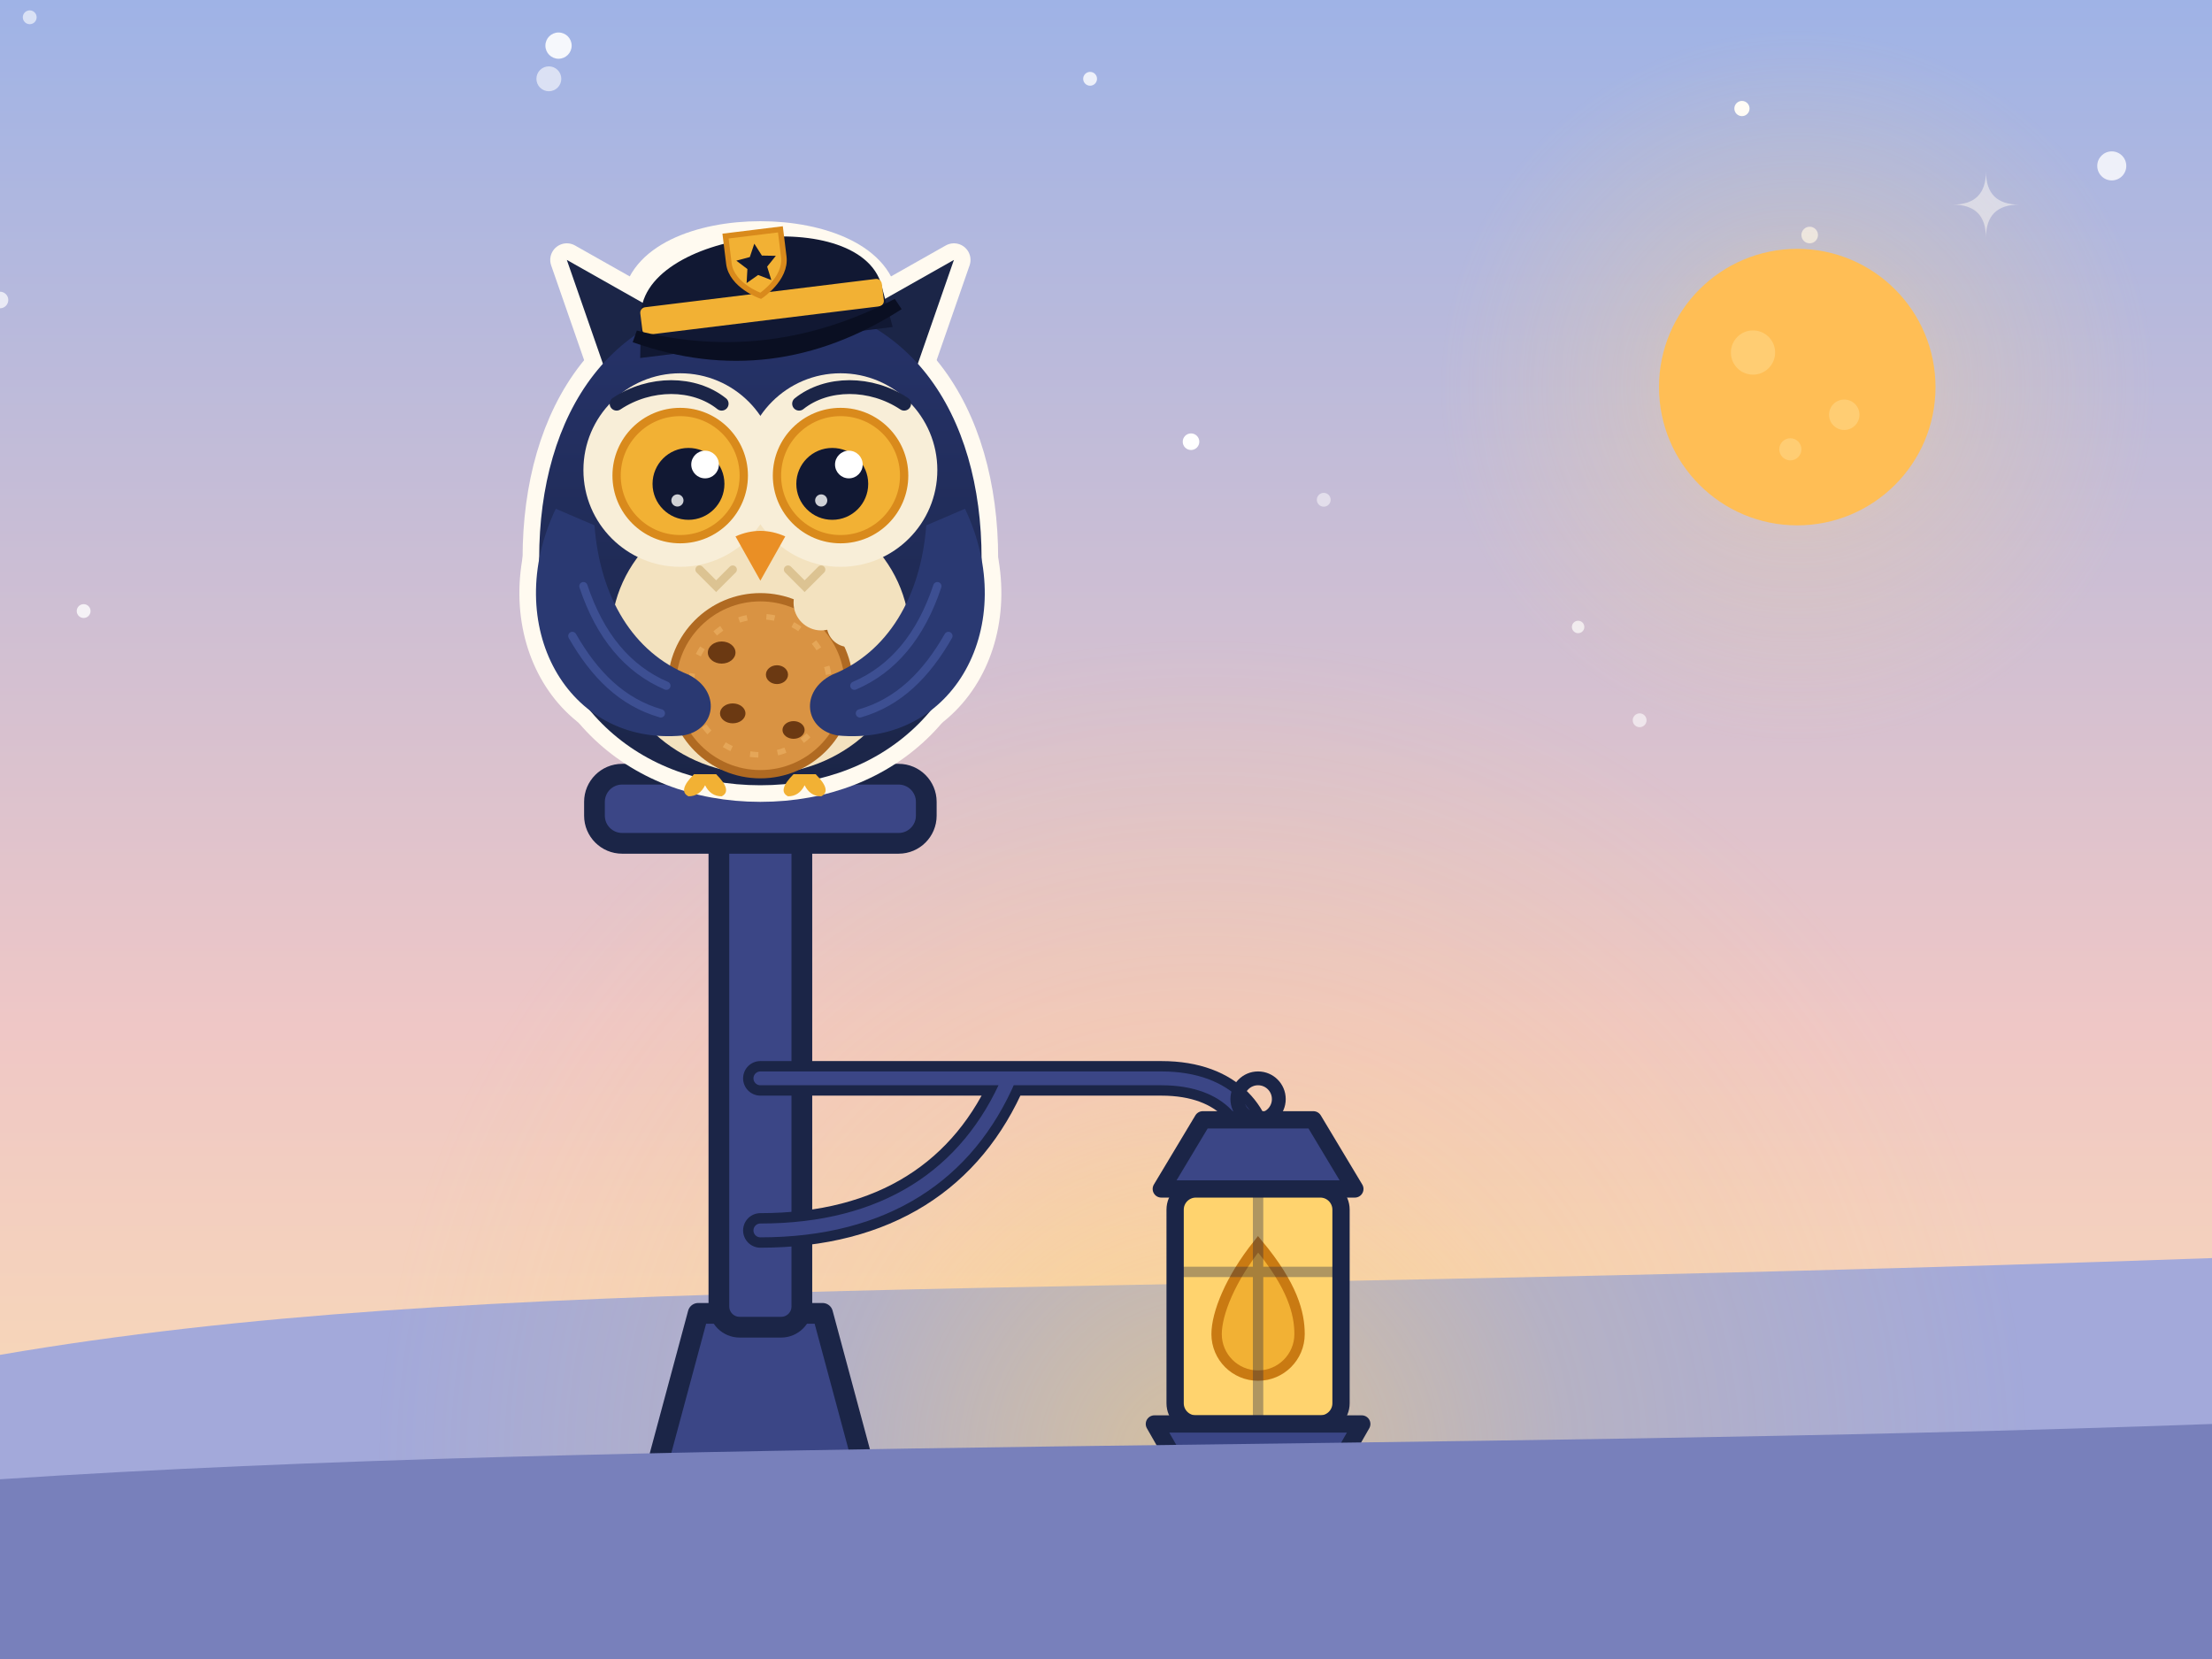
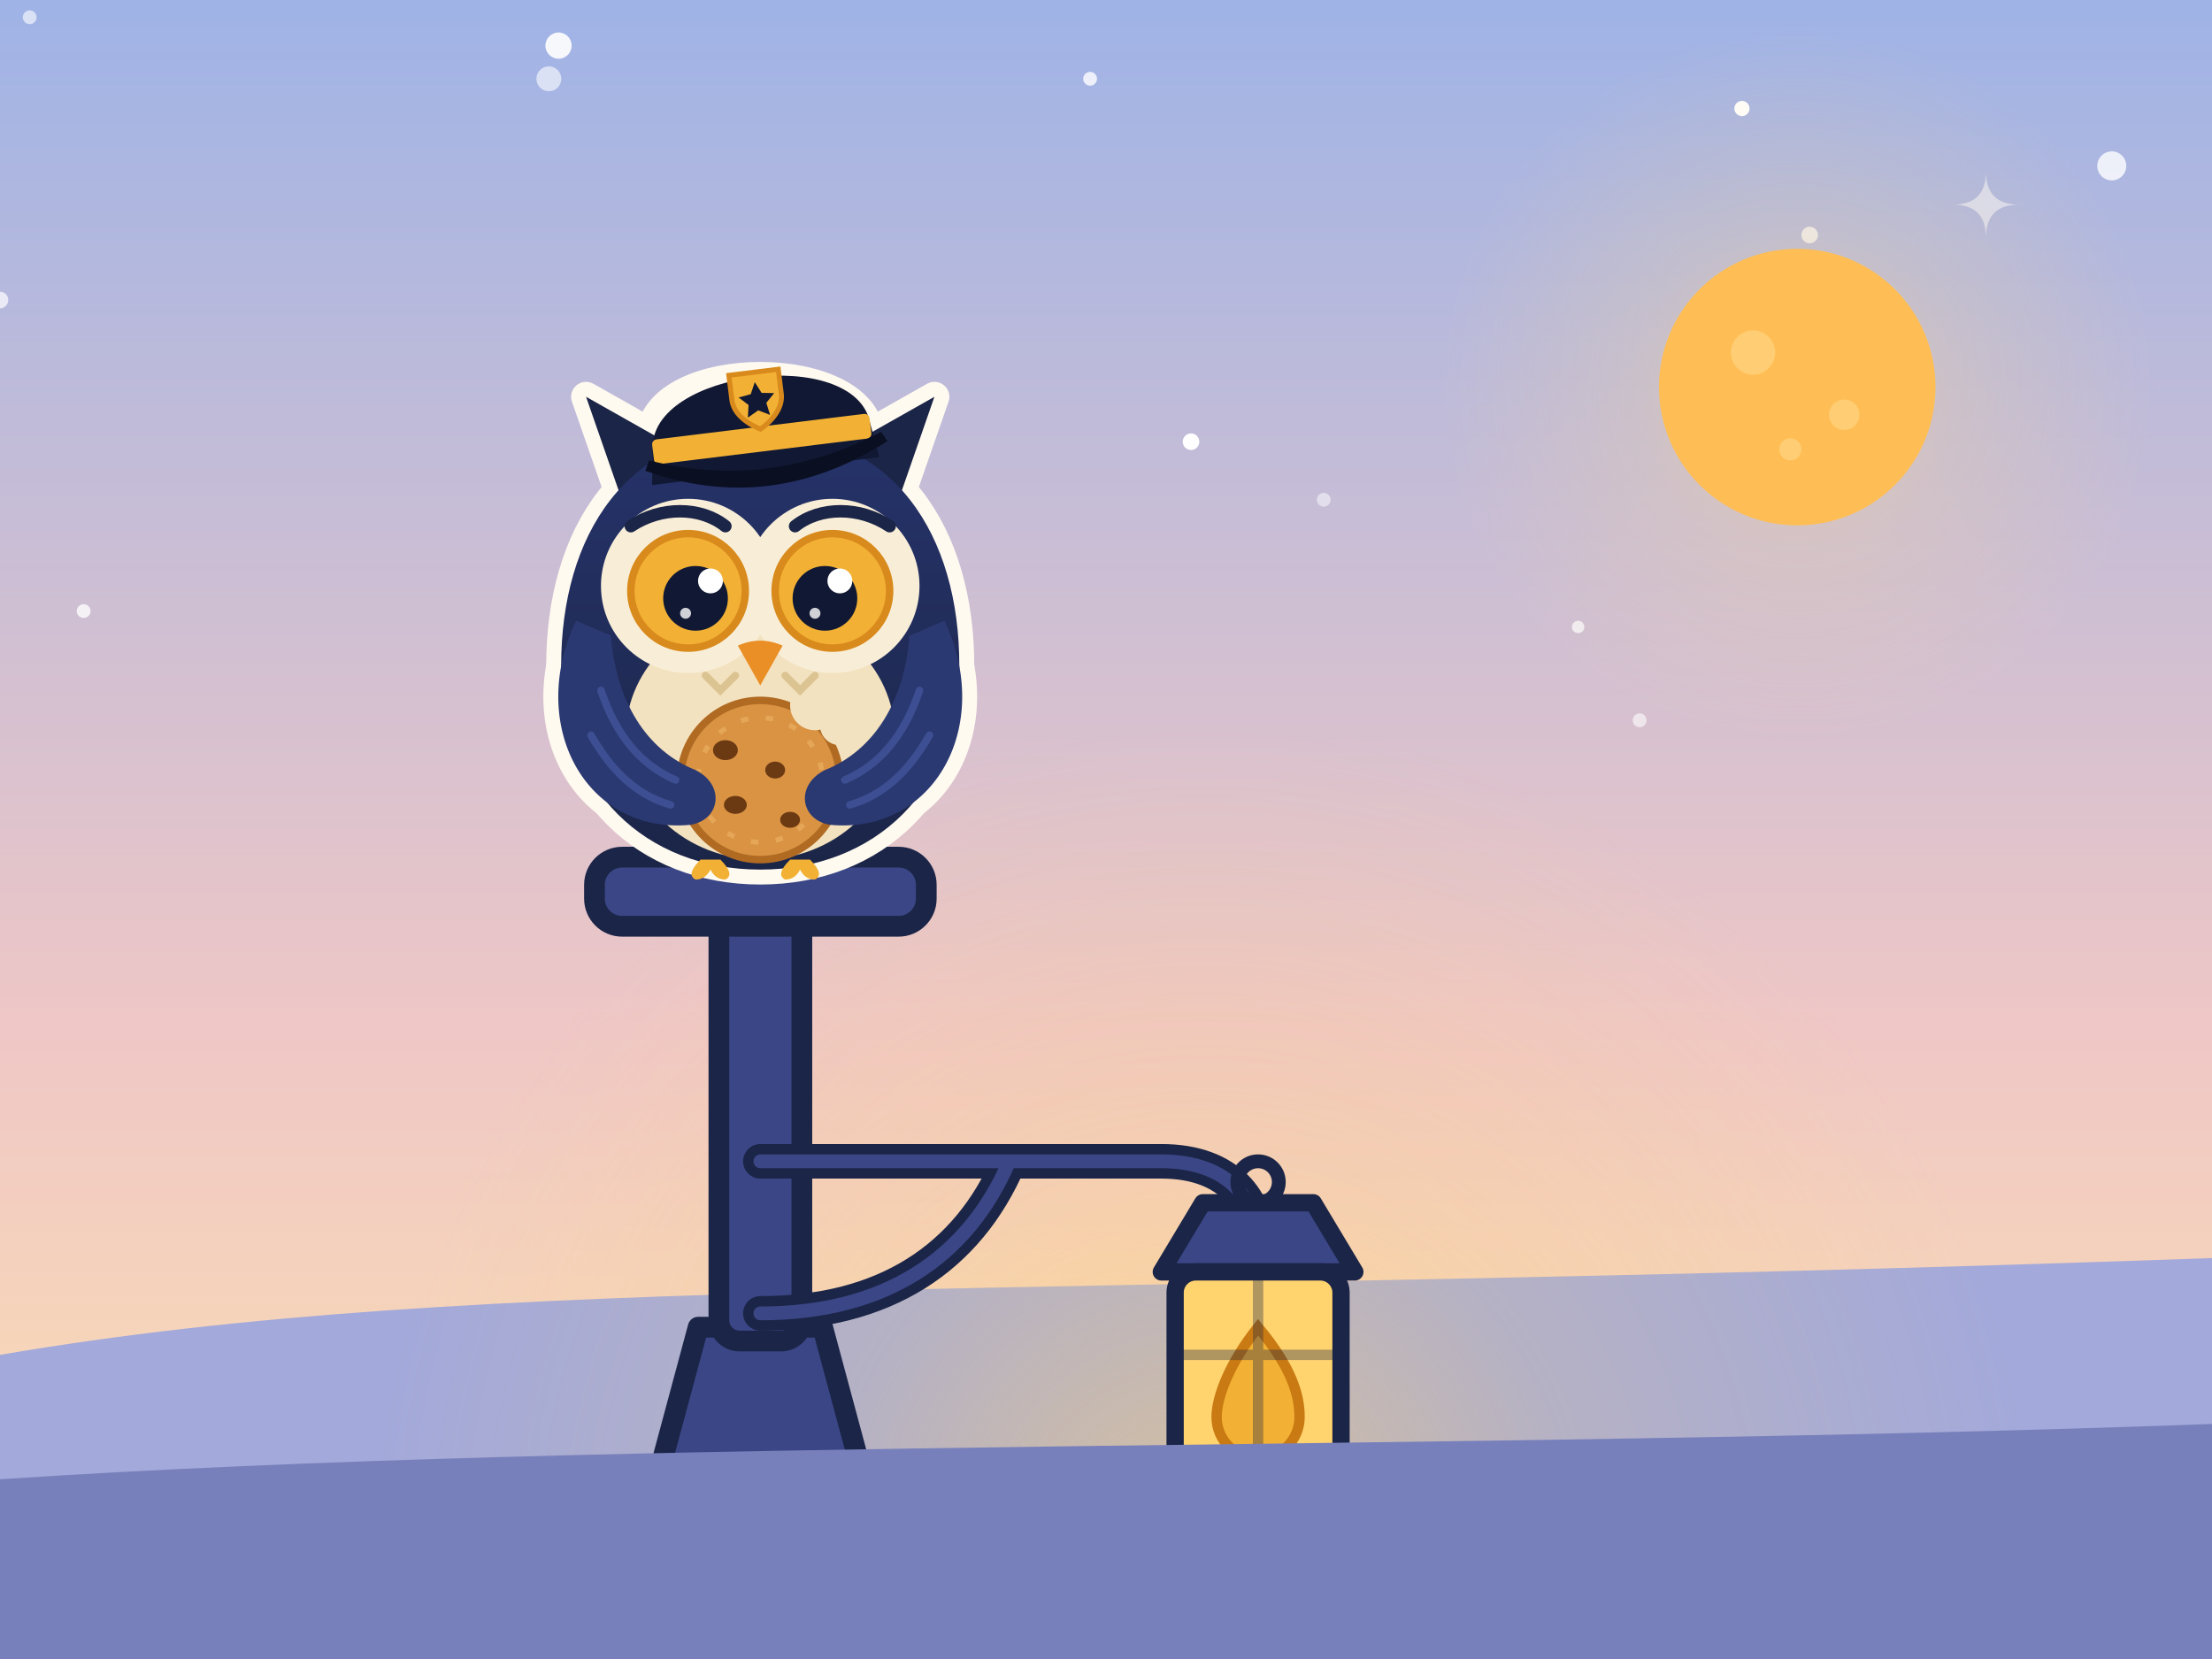
<svg xmlns="http://www.w3.org/2000/svg" viewBox="0 0 320 240" width="320" height="240" role="img" aria-labelledby="dusk-l-t">
  <defs>
    <radialGradient id="dusk-l-lamp">
      <stop offset="0" stop-color="#ffd36e" stop-opacity="0.55" />
      <stop offset=".45" stop-color="#ffd36e" stop-opacity="0.2" />
      <stop offset="1" stop-color="#ffd36e" stop-opacity="0" />
    </radialGradient>
    <radialGradient id="dusk-l-gate">
      <stop offset="0" stop-color="#f2b134" stop-opacity="0.42" />
      <stop offset=".45" stop-color="#f2b134" stop-opacity="0.1" />
      <stop offset="1" stop-color="#f2b134" stop-opacity="0" />
    </radialGradient>
    <radialGradient id="dusk-l-moon">
      <stop offset="0" stop-color="#ffd68a" stop-opacity="0.5" />
      <stop offset=".45" stop-color="#ffd68a" stop-opacity="0.2" />
      <stop offset="1" stop-color="#ffd68a" stop-opacity="0" />
    </radialGradient>
    <linearGradient id="dusk-l-sky" x1="0" y1="0" x2="0" y2="1">
      <stop offset="0" stop-color="#9fb3e6" />
      <stop offset=".62" stop-color="#efc7c6" />
      <stop offset="1" stop-color="#fde2ae" />
    </linearGradient>
  </defs>
  <rect width="320" height="240" fill="url(#dusk-l-sky)" />
  <g>
    <circle class="tw tw-0" cx="0" cy="43.4" r="1.2" fill="#ffffff" opacity="0.7" />
    <circle class="tw tw-1" cx="191.5" cy="72.3" r="1" fill="#ffffff" opacity="0.5" />
    <circle class="tw tw-2" cx="12.1" cy="88.4" r="1" fill="#ffffff" opacity="0.8" />
    <circle class="tw tw-0" cx="157.7" cy="11.4" r="1" fill="#ffffff" opacity="0.8" />
    <circle class="tw tw-1" cx="4.3" cy="2.5" r="1" fill="#ffffff" opacity="0.6" />
    <circle class="tw tw-2" cx="80.8" cy="6.6" r="1.9" fill="#ffffff" opacity="0.9" />
    <circle class="tw tw-0" cx="172.3" cy="63.9" r="1.2" fill="#ffffff" opacity="1" />
    <circle class="tw tw-1" cx="79.4" cy="11.4" r="1.8" fill="#ffffff" opacity="0.6" />
    <circle class="tw tw-2" cx="252" cy="15.7" r="1.1" fill="#ffffff" opacity="1" />
    <path class="tw tw-0" d="M287.3 24.8Q287.3 29.6 292.1 29.6Q287.3 29.6 287.3 34.4Q287.3 29.6 282.5 29.6Q287.3 29.6 287.3 24.8Z" fill="#ffffff" opacity="0.5" />
    <circle class="tw tw-1" cx="237.2" cy="104.2" r="1" fill="#ffffff" opacity="0.6" />
    <circle class="tw tw-2" cx="305.5" cy="24" r="2.1" fill="#ffffff" opacity="0.8" />
    <circle class="tw tw-0" cx="261.8" cy="34" r="1.2" fill="#ffffff" opacity="0.7" />
    <circle class="tw tw-1" cx="228.3" cy="90.7" r="0.9" fill="#ffffff" opacity="0.7" />
  </g>
  <circle class="moon-glow" cx="260" cy="56" r="52" fill="url(#dusk-l-moon)" />
  <circle cx="260" cy="56" r="20" fill="#ffbe55" />
  <circle cx="253.6" cy="51" r="3.2" fill="#ffcd73" />
  <circle cx="266.8" cy="60" r="2.2" fill="#ffcd73" />
  <circle cx="259" cy="65" r="1.6" fill="#ffcd73" />
  <path d="M0 196c70-12 150-8 320-14v58H0Z" fill="#a3a9da" />
  <g class="post">
-     <ellipse class="flicker" cx="174" cy="212" rx="120" ry="120" fill="url(#dusk-l-lamp)" />
-     <path d="M94 216L101 190H119L126 216Z" fill="#3b4686" stroke="#1b2547" stroke-width="3" stroke-linejoin="round" />
-     <rect x="104" y="120" width="12" height="72" rx="3" fill="#3b4686" stroke="#1b2547" stroke-width="3" />
-     <rect x="86" y="112" width="48" height="10" rx="4" fill="#3b4686" stroke="#1b2547" stroke-width="3" />
-     <path d="M110 156H168c10 0 14 6 14 12M110 178c18 0 30 -8 36 -22" fill="none" stroke="#1b2547" stroke-width="5" stroke-linecap="round" />
-     <path d="M110 156H168c10 0 14 6 14 12M110 178c18 0 30 -8 36 -22" fill="none" stroke="#3b4686" stroke-width="2" stroke-linecap="round" />
-     <g transform="translate(182 172)">
+     <ellipse class="flicker" cx="174" cy="224" rx="120" ry="120" fill="url(#dusk-l-lamp)" />
+     <path d="M94 218L101 192H119L126 218Z" fill="#3b4686" stroke="#1b2547" stroke-width="3" stroke-linejoin="round" />
+     <rect x="104" y="132" width="12" height="62" rx="3" fill="#3b4686" stroke="#1b2547" stroke-width="3" />
+     <rect x="86" y="124" width="48" height="10" rx="4" fill="#3b4686" stroke="#1b2547" stroke-width="3" />
+     <path d="M110 168H168c10 0 14 6 14 12M110 190c18 0 30 -8 36 -22" fill="none" stroke="#1b2547" stroke-width="5" stroke-linecap="round" />
+     <path d="M110 168H168c10 0 14 6 14 12M110 190c18 0 30 -8 36 -22" fill="none" stroke="#3b4686" stroke-width="2" stroke-linecap="round" />
+     <g transform="translate(182 184)">
      <path d="M-14 0H14L8 -10H-8Z" fill="#3b4686" stroke="#1b2547" stroke-width="2.5" stroke-linejoin="round" />
      <rect x="-12" y="0" width="24" height="34" rx="3" fill="#ffd36e" stroke="#1b2547" stroke-width="2.5" />
      <path class="flame" d="M0 8C5 14 6 18 6 21A6 6 0 0 1 -6 21C-6 18 -4 13 0 8Z" fill="#f2b134" stroke="#c97a12" stroke-width="1.5" />
      <path d="M-12 12H12M0 0V34" stroke="#1b2547" stroke-width="1.5" opacity=".35" />
      <path d="M-15 34H15L11 41H-11Z" fill="#3b4686" stroke="#1b2547" stroke-width="2.5" stroke-linejoin="round" />
      <circle cx="0" cy="-13" r="3" fill="none" stroke="#1b2547" stroke-width="2" />
    </g>
-     <g transform="translate(58.8 17.6) scale(0.4)">
+     <g transform="translate(63.9 39.4) scale(0.36)">
      <defs>
        <mask id="dusk-l-hoot-bite">
          <rect width="256" height="256" fill="#fff" />
          <circle cx="150" cy="174" r="10" fill="#000" />
          <circle cx="160" cy="182" r="8" fill="#000" />
        </mask>
        <linearGradient id="dusk-l-hoot-body" x1="0" y1="0" x2="0" y2="1">
          <stop offset="0" stop-color="#26336a" />
          <stop offset="1" stop-color="#1b2547" />
        </linearGradient>
      </defs>
      <g fill="#fffaf0" stroke="#fffaf0" stroke-width="12" stroke-linejoin="round">
        <path d="M128 64C182 64 208 106 208 158C208 208 174 240 128 240C82 240 48 208 48 158C48 106 74 64 128 64Z" />
        <path d="M74 96L58 50L104 76Z" />
        <path d="M182 96L198 50L152 76Z" />
        <path d="M54 140C34 182 58 226 100 222C112 220 114 206 102 200C82 192 70 172 68 146Z" />
        <path d="M202 140C222 182 198 226 156 222C144 220 142 206 154 200C174 192 186 172 188 146Z" />
        <path d="M84 66C86 34 170 34 172 66L174 80L82 80Z" />
        <circle cx="128" cy="204" r="34" />
      </g>
      <path d="M74 96L58 50L104 76Z" fill="#1b2547" />
      <path d="M182 96L198 50L152 76Z" fill="#1b2547" />
      <path d="M128 64C182 64 208 106 208 158C208 208 174 240 128 240C82 240 48 208 48 158C48 106 74 64 128 64Z" fill="url(#dusk-l-hoot-body)" />
      <ellipse cx="128" cy="186" rx="54" ry="50" fill="#f3e2bf" />
      <g fill="none" stroke="#dcc392" stroke-width="3" stroke-linecap="round">
        <path d="M106 162l6 6 6-6M138 162l6 6 6-6M122 176l6 6 6-6" />
      </g>
      <circle cx="99" cy="126" r="35" fill="#f8eed8" />
      <circle cx="157" cy="126" r="35" fill="#f8eed8" />
      <path d="M76 102C88 94 104 94 114 102" fill="none" stroke="#1b2547" stroke-width="5" stroke-linecap="round" />
      <path d="M142 102C152 94 168 94 180 102" fill="none" stroke="#1b2547" stroke-width="5" stroke-linecap="round" />
      <circle cx="99" cy="128" r="23" fill="#f2b134" />
      <circle cx="157" cy="128" r="23" fill="#f2b134" />
      <circle cx="99" cy="128" r="23" fill="none" stroke="#d98a1c" stroke-width="3" />
      <circle cx="157" cy="128" r="23" fill="none" stroke="#d98a1c" stroke-width="3" />
      <circle cx="102" cy="131" r="13" fill="#111833" />
      <circle cx="154" cy="131" r="13" fill="#111833" />
      <circle cx="108" cy="124" r="5" fill="#ffffff" />
      <circle cx="160" cy="124" r="5" fill="#ffffff" />
      <circle cx="98" cy="137" r="2.2" fill="#ffffff" opacity=".8" />
      <circle cx="150" cy="137" r="2.2" fill="#ffffff" opacity=".8" />
      <path d="M119 150Q128 146 137 150L128 166Z" fill="#ea8f25" />
      <g mask="url(#dusk-l-hoot-bite)">
        <circle cx="128" cy="204" r="32" fill="#d99343" />
        <circle cx="128" cy="204" r="32" fill="none" stroke="#b06a22" stroke-width="3" />
        <circle cx="128" cy="204" r="25" fill="none" stroke="#e7a95a" stroke-width="2" stroke-dasharray="3 7" opacity=".9" />
        <ellipse cx="114" cy="192" rx="5" ry="4" fill="#6b3912" />
        <ellipse cx="134" cy="200" rx="4" ry="3.4" fill="#6b3912" />
        <ellipse cx="118" cy="214" rx="4.6" ry="3.6" fill="#6b3912" />
        <ellipse cx="140" cy="220" rx="4" ry="3.2" fill="#6b3912" />
        <ellipse cx="104" cy="206" rx="3.2" ry="2.6" fill="#6b3912" />
      </g>
      <path d="M54 140C34 182 58 226 100 222C112 220 114 206 102 200C82 192 70 172 68 146Z" fill="#2a3972" />
      <path d="M202 140C222 182 198 226 156 222C144 220 142 206 154 200C174 192 186 172 188 146Z" fill="#2a3972" />
      <g fill="none" stroke="#3d4f92" stroke-width="3" stroke-linecap="round">
        <path d="M64 168C70 186 80 198 94 204M60 186C68 200 78 210 92 214" />
        <path d="M192 168C186 186 176 198 162 204M196 186C188 200 178 210 164 214" />
      </g>
      <g fill="#f2b134">
        <path d="M104 236q-6 6-2 8q4 0 6-4q2 4 6 4q4-2-2-8Z" />
        <path d="M140 236q-6 6-2 8q4 0 6-4q2 4 6 4q4-2-2-8Z" />
      </g>
      <g transform="rotate(-7 128 62)">
        <path d="M84 66C86 34 170 34 172 66L174 80L82 80Z" fill="#111833" />
        <rect x="84" y="62" width="88" height="10" rx="2" fill="#f2b134" />
        <path d="M80 74Q128 98 178 74L176 70Q128 88 82 70Z" fill="#0a0f22" />
        <path d="M118 40h20v10c0 8-10 13-10 13s-10-5-10-13Z" fill="#f2b134" stroke="#d98a1c" stroke-width="2" />
        <path d="M128 44l2.2 4.6 5 .7-3.6 3.5.9 5-4.5-2.4-4.5 2.4.9-5-3.6-3.5 5-.7Z" fill="#111833" />
      </g>
    </g>
  </g>
  <path d="M0 214c90-6 210-4 320-8v34H0Z" fill="#7880bb" />
</svg>
